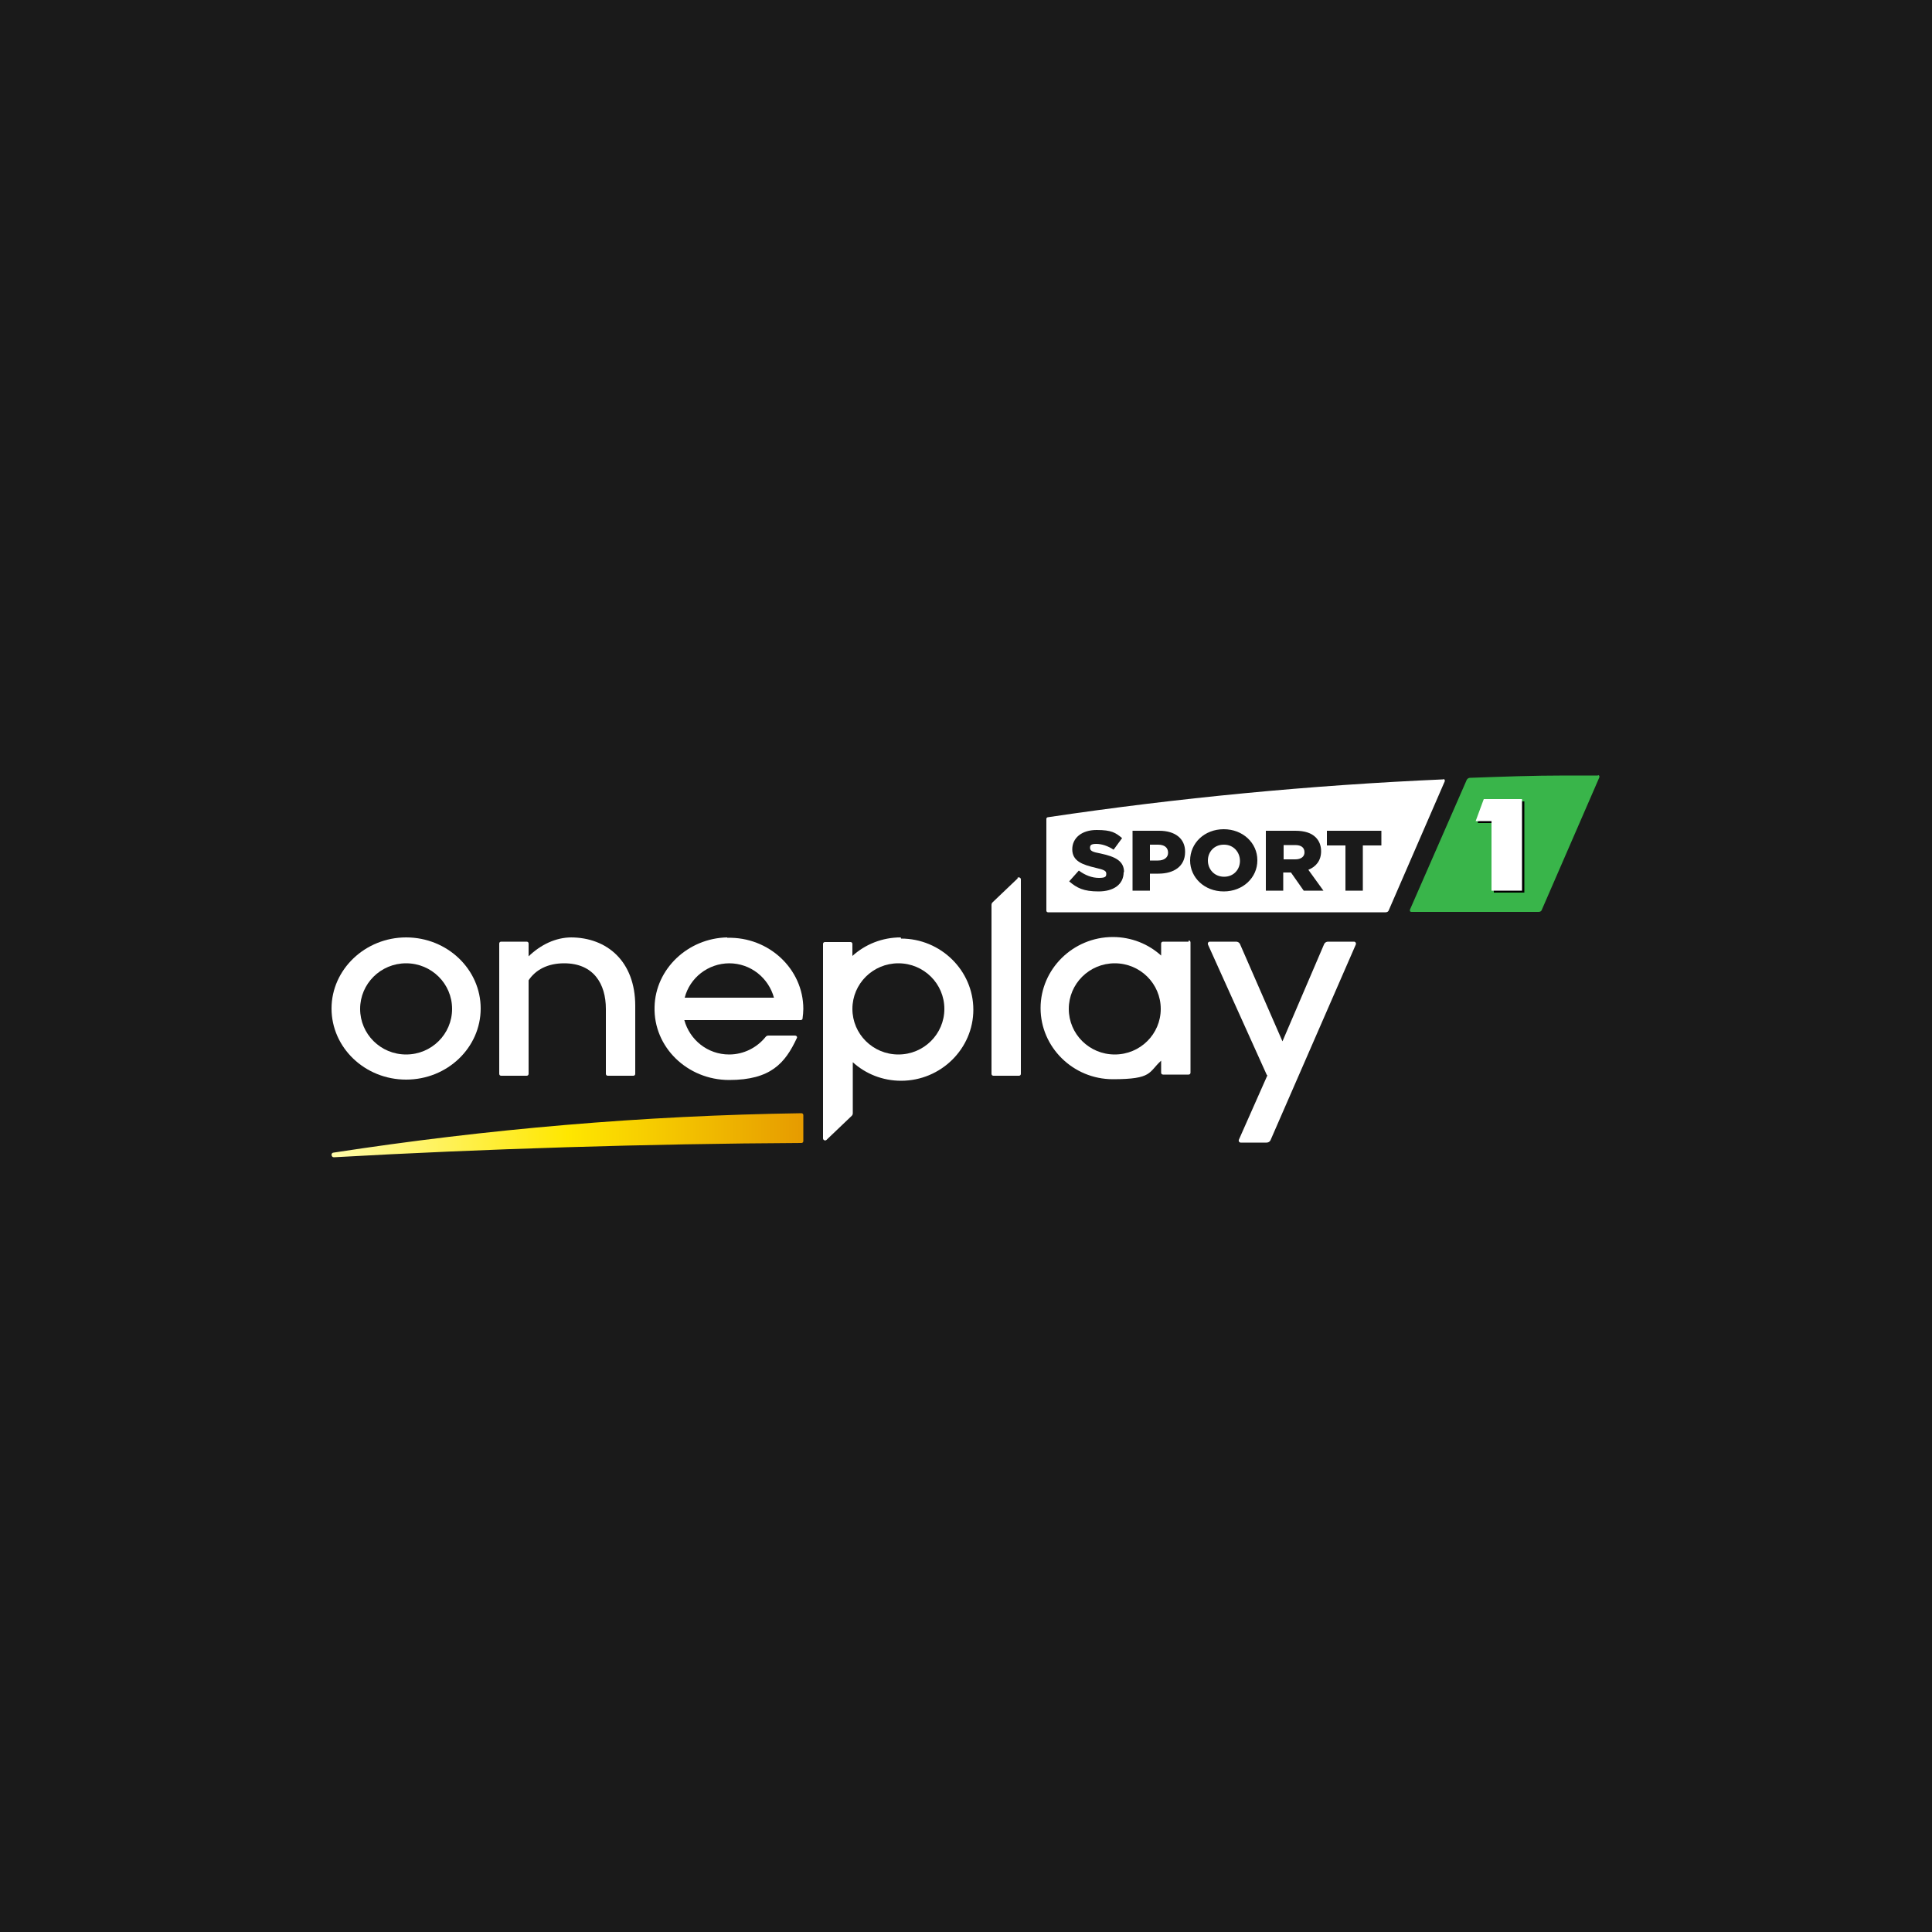
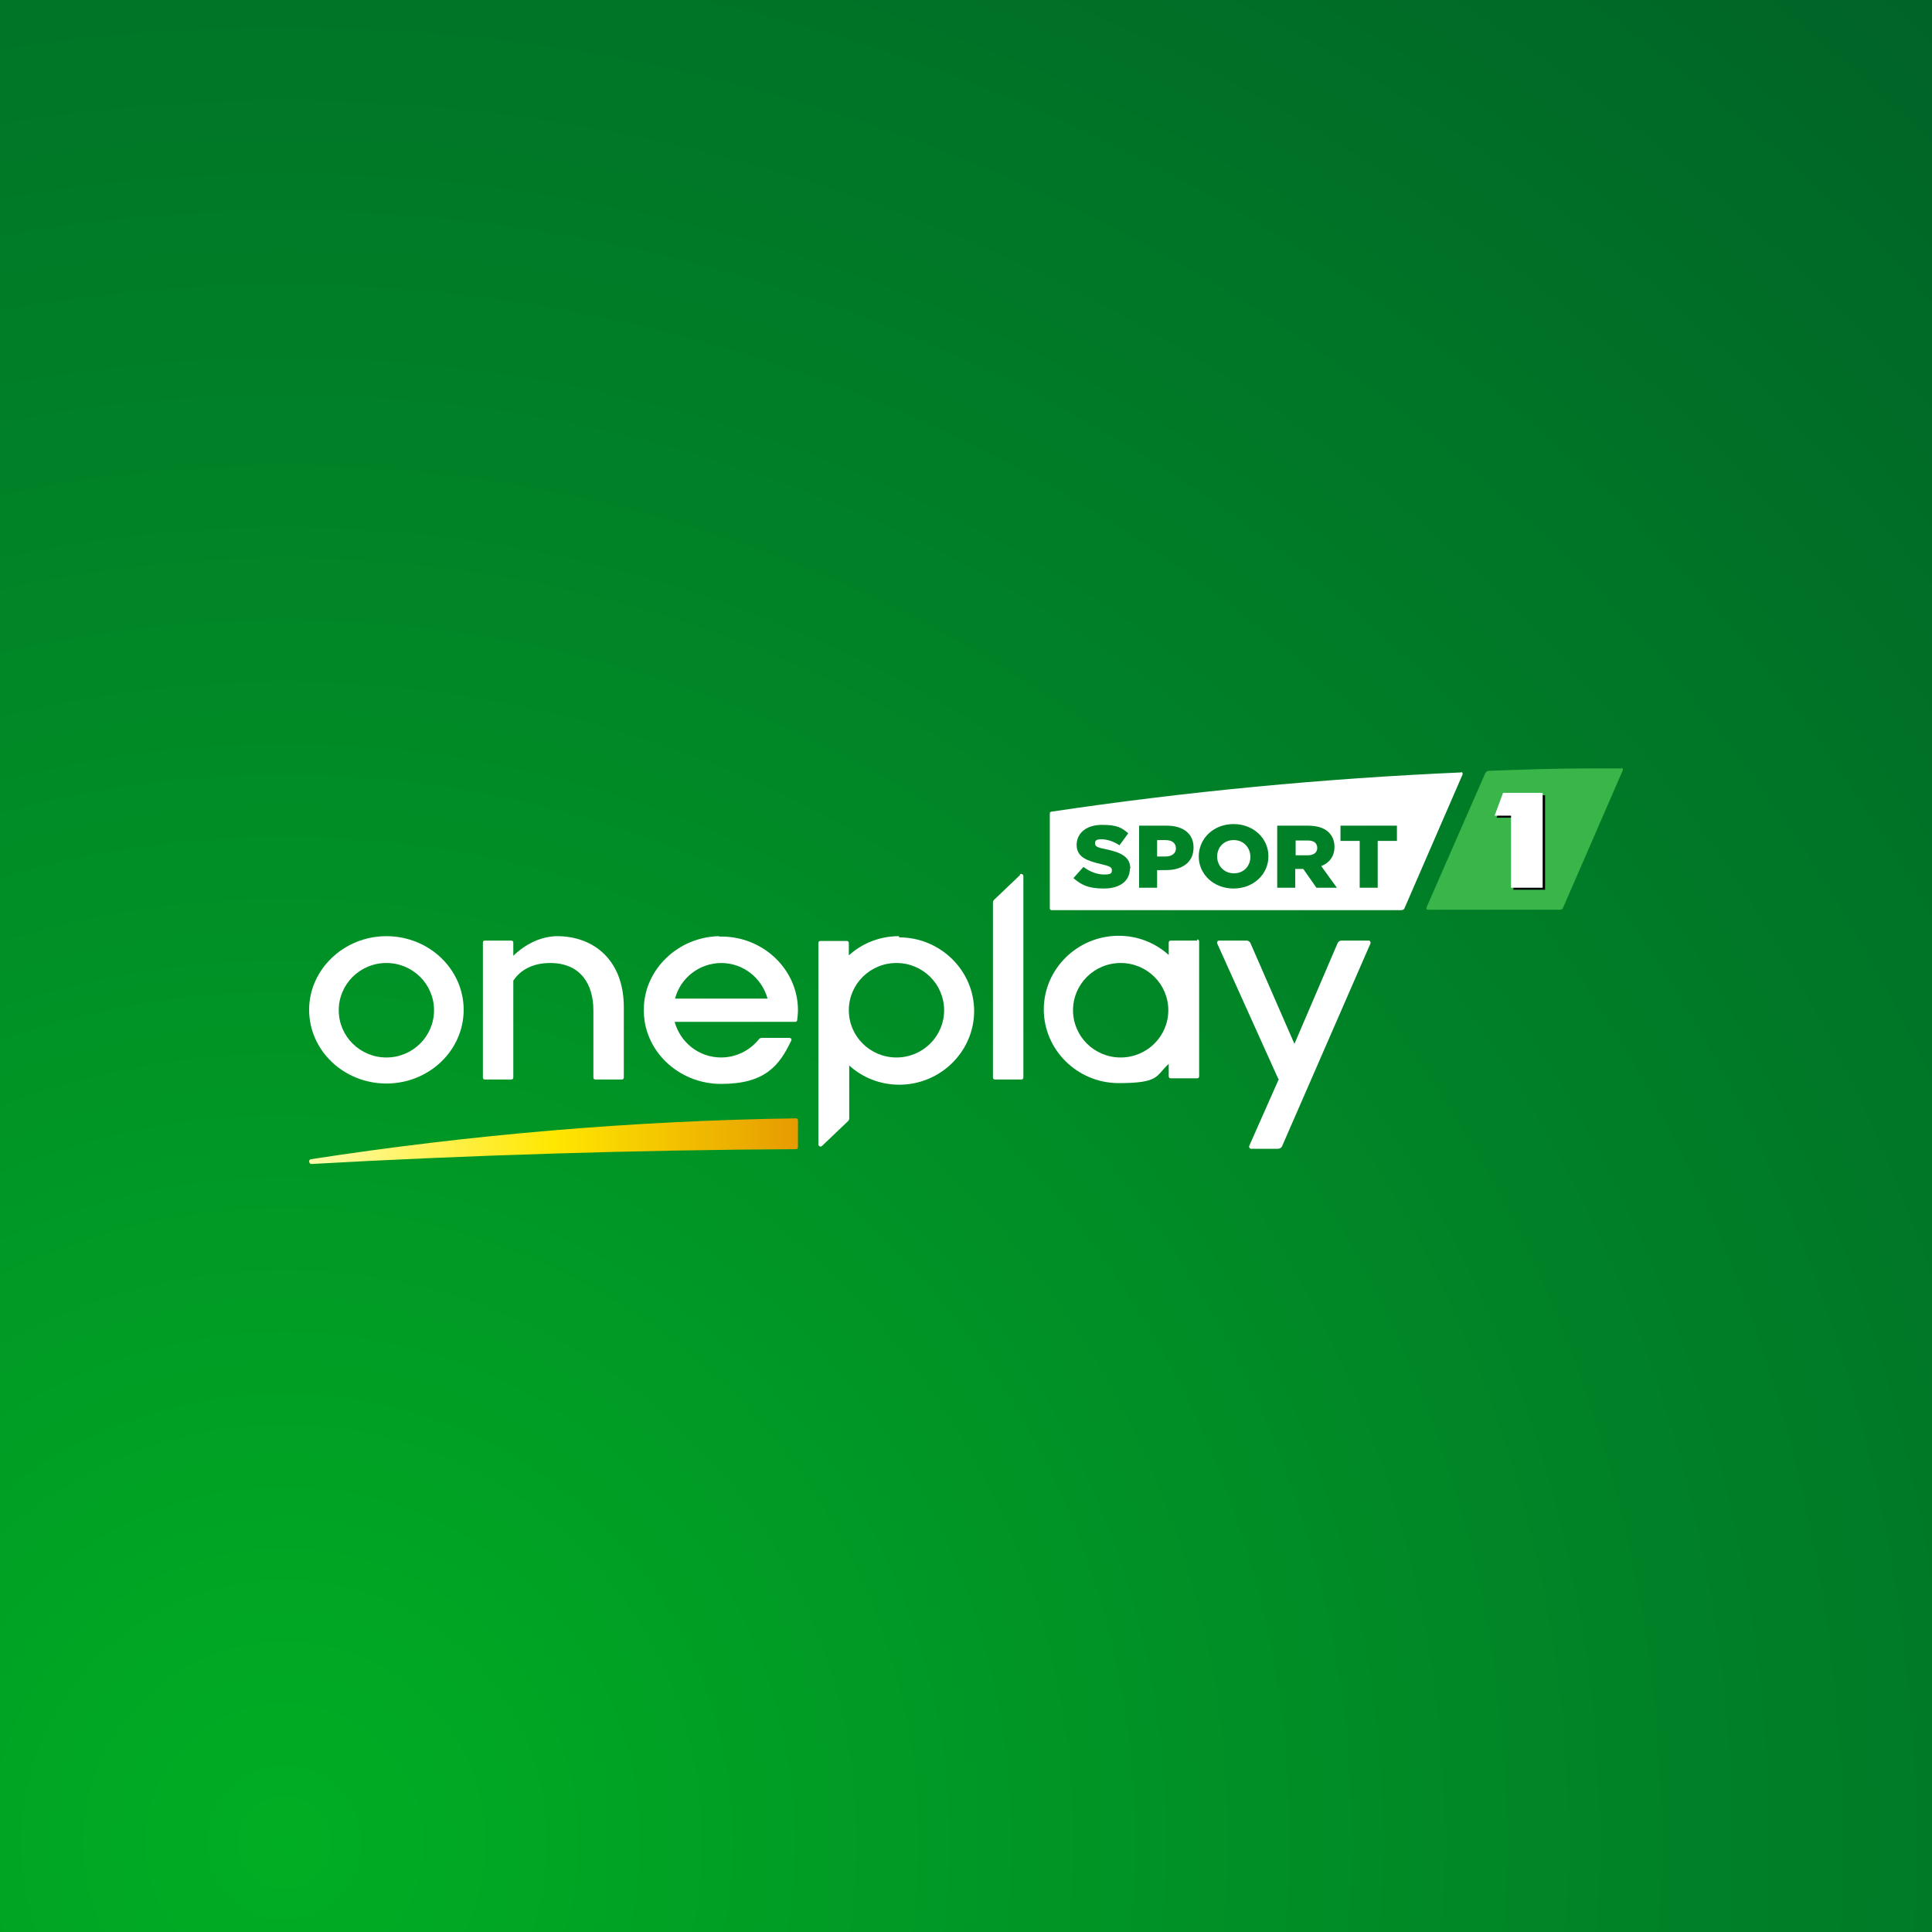
- <svg xmlns="http://www.w3.org/2000/svg" version="1.1" viewBox="0 0 500 500">
+ <svg xmlns="http://www.w3.org/2000/svg" width="250" height="250" viewBox="0 0 250 250" fill="none">
+   <rect width="250" height="250" fill="url(#paint0_radial_435_2)" />
+   <path d="M159.624 108.707C158.329 108.707 157.5 109.691 157.5 110.831C157.5 112.022 158.381 113.007 159.676 113.007C160.971 113.007 161.8 112.022 161.8 110.882C161.8 109.691 160.919 108.707 159.676 108.707" fill="white" />
+   <path d="M189.103 99.951C171.281 100.728 153.407 102.438 136.052 105.028C135.948 105.028 135.844 105.132 135.844 105.235V117.566C135.844 117.669 135.948 117.773 136.052 117.773H181.332C181.539 117.773 181.694 117.669 181.746 117.514L189.258 100.21C189.31 100.055 189.206 99.899 189.051 99.899M146.206 112.385C146.206 114.043 144.859 114.975 142.838 114.975C140.818 114.975 139.937 114.509 138.901 113.628L140.196 112.178C141.025 112.799 141.958 113.162 142.89 113.162C143.823 113.162 143.875 112.955 143.875 112.592C143.875 112.229 143.616 112.074 142.476 111.815C140.714 111.4 139.316 110.934 139.316 109.328C139.316 107.826 140.559 106.738 142.579 106.738C144.6 106.738 145.118 107.1 145.999 107.826L144.859 109.38C144.082 108.862 143.253 108.603 142.528 108.603C141.802 108.603 141.699 108.81 141.699 109.121C141.699 109.535 142.01 109.691 143.149 109.898C145.066 110.313 146.258 110.882 146.258 112.385H146.206ZM154.443 109.691C154.443 111.608 152.941 112.592 150.869 112.592H149.729V114.872H147.398V106.841H150.972C153.096 106.841 154.443 107.878 154.443 109.639V109.691ZM164.131 110.831C164.131 113.11 162.215 114.975 159.624 114.975C157.034 114.975 155.117 113.11 155.117 110.831C155.117 108.499 157.034 106.634 159.624 106.634C162.215 106.634 164.131 108.499 164.131 110.779V110.831ZM170.348 114.872L168.639 112.437H167.603V114.872H165.271V106.841H169.209C170.504 106.841 171.385 107.152 171.954 107.722C172.421 108.188 172.68 108.81 172.68 109.587C172.68 110.831 172.006 111.66 170.97 112.074L172.991 114.872H170.348ZM180.762 108.81H178.275V114.872H175.944V108.81H173.457V106.841H180.762V108.81Z" fill="white" />
+   <path d="M169.209 108.758H167.654V110.675H169.209C169.986 110.675 170.452 110.313 170.452 109.743C170.452 109.069 169.986 108.758 169.209 108.758Z" fill="white" />
+   <path d="M150.817 108.707H149.729V110.831H150.817C151.646 110.831 152.164 110.416 152.164 109.795C152.164 109.069 151.646 108.707 150.817 108.707Z" fill="white" />
+   <path d="M116.313 121.14C113.826 121.14 111.547 122.073 109.837 123.627V122.021C109.837 121.866 109.733 121.762 109.578 121.762H106.159C106.003 121.762 105.899 121.866 105.899 122.021V148.08C105.899 148.339 106.21 148.443 106.366 148.288L109.733 145.076C109.837 144.972 109.889 144.868 109.889 144.713V137.874C111.598 139.429 113.878 140.361 116.365 140.361C121.701 140.361 126.053 136.061 126.053 130.828C126.053 125.596 121.701 121.296 116.365 121.296M116.002 136.838C112.583 136.838 109.837 134.092 109.837 130.725C109.837 127.357 112.583 124.612 116.002 124.612C119.421 124.612 122.167 127.357 122.167 130.725C122.167 134.092 119.421 136.838 116.002 136.838Z" fill="white" />
+   <path d="M154.91 121.71H151.49C151.335 121.71 151.231 121.814 151.231 121.969V123.575C149.522 122.021 147.242 121.089 144.755 121.089C139.419 121.089 135.067 125.389 135.067 130.621C135.067 135.854 139.419 140.154 144.755 140.154C150.092 140.154 149.522 139.221 151.231 137.667V139.273C151.231 139.429 151.335 139.532 151.49 139.532H154.91C155.065 139.532 155.169 139.429 155.169 139.273V121.814C155.169 121.659 155.065 121.555 154.91 121.555M145.014 136.838C141.595 136.838 138.849 134.092 138.849 130.725C138.849 127.357 141.595 124.612 145.014 124.612C148.434 124.612 151.179 127.357 151.179 130.725C151.179 134.092 148.434 136.838 145.014 136.838Z" fill="white" />
+   <path d="M177.083 121.71H173.612C173.405 121.71 173.198 121.814 173.094 122.021L167.499 135.077L161.8 122.021C161.696 121.814 161.489 121.71 161.282 121.71H157.759C157.552 121.71 157.448 121.917 157.5 122.073L165.375 139.532C165.375 139.532 165.427 139.636 165.478 139.636L161.645 148.288C161.593 148.443 161.696 148.65 161.904 148.65H165.375C165.582 148.65 165.789 148.547 165.893 148.339L177.342 122.073C177.394 121.917 177.291 121.71 177.083 121.71Z" fill="white" />
+   <path d="M72.173 121.14C70.049 121.14 68.028 122.125 66.422 123.679V121.969C66.422 121.814 66.318 121.71 66.163 121.71H62.744C62.588 121.71 62.485 121.814 62.485 121.969V139.429C62.485 139.584 62.588 139.688 62.744 139.688H66.163C66.318 139.688 66.422 139.584 66.422 139.429V126.891C67.355 125.492 68.96 124.612 71.188 124.612C75.126 124.612 76.784 127.357 76.784 130.725V139.429C76.784 139.584 76.887 139.688 77.043 139.688H80.462C80.617 139.688 80.721 139.584 80.721 139.429V130.31C80.721 124.352 76.939 121.14 72.069 121.14" fill="white" />
+   <path d="M132.011 113.214L128.643 116.426C128.539 116.53 128.488 116.633 128.488 116.789V139.429C128.488 139.584 128.591 139.688 128.747 139.688H132.166C132.321 139.688 132.425 139.584 132.425 139.429V113.369C132.425 113.11 132.114 113.007 131.959 113.162" fill="white" />
+   <path d="M93.051 121.14C87.767 121.244 83.415 125.389 83.311 130.466C83.156 135.854 87.715 140.257 93.31 140.257C98.905 140.257 100.822 137.978 102.377 134.662C102.48 134.507 102.377 134.3 102.118 134.3H98.595C98.439 134.3 98.284 134.351 98.18 134.507C97.04 135.906 95.279 136.838 93.31 136.838C90.409 136.838 88.026 134.869 87.3 132.227H102.895C103.05 132.227 103.154 132.124 103.154 132.02C103.205 131.606 103.257 131.139 103.257 130.725C103.257 125.389 98.646 121.037 93.051 121.192M93.31 124.612C96.211 124.612 98.595 126.58 99.32 129.222H87.352C88.026 126.58 90.461 124.612 93.362 124.612" fill="white" />
+   <path d="M49.999 121.14C44.507 121.14 40 125.44 40 130.673C40 135.906 44.456 140.206 49.999 140.206C55.542 140.206 59.998 135.906 59.998 130.673C59.998 125.44 55.542 121.14 49.999 121.14ZM49.999 136.838C46.58 136.838 43.834 134.092 43.834 130.725C43.834 127.357 46.58 124.612 49.999 124.612C53.418 124.612 56.164 127.357 56.164 130.725C56.164 134.092 53.418 136.838 49.999 136.838Z" fill="white" />
+   <path d="M102.998 144.713C81.757 145.024 60.775 146.837 40.259 149.997C40.104 149.997 40 150.153 40 150.256C40 150.515 40.155 150.619 40.311 150.619C60.568 149.479 82.482 148.806 102.998 148.702C103.154 148.702 103.257 148.598 103.257 148.443V144.972C103.257 144.817 103.154 144.713 102.998 144.713Z" fill="url(#paint1_linear_435_2)" />
+   <path d="M209.826 99.433H205.474C201.019 99.433 197.029 99.588 192.626 99.744C192.47 99.744 192.315 99.847 192.211 100.003L184.595 117.41C184.544 117.566 184.595 117.721 184.803 117.721H201.847C202.055 117.721 202.21 117.617 202.262 117.462L209.981 99.692C210.033 99.537 209.981 99.381 209.774 99.381" fill="#39B54A" />
+   <path d="M199.931 115.131H195.838V105.805H193.662L194.802 102.904H199.931V115.131Z" fill="black" />
+   <path d="M199.62 114.872H195.527V105.546H193.403L194.491 102.593H199.62V114.872Z" fill="white" />
  <defs>
-     <style>
-       .cls-1 {
-         fill: none;
-       }
- 
-       .cls-2 {
-         clip-path: url(#clippath-1);
-       }
- 
-       .cls-3 {
-         fill: #fff;
-       }
- 
-       .cls-4 {
-         fill: #39b54a;
-       }
- 
-       .cls-5 {
-         fill: url(#Nepojmenovaný_přechod_2);
-       }
- 
-       .cls-6 {
-         fill: #1a1a1a;
-       }
- 
-       .cls-7 {
-         clip-path: url(#clippath);
-       }
-     </style>
-     <clipPath id="clippath">
-       <rect class="cls-1" x="85.8" y="200.7" width="328.3" height="98.5" />
-     </clipPath>
-     <clipPath id="clippath-1">
-       <rect class="cls-1" x="85.8" y="200.7" width="328.3" height="98.5" />
-     </clipPath>
-     <linearGradient id="Nepojmenovaný_přechod_2" data-name="Nepojmenovaný přechod 2" x1="85.8" y1="206.1" x2="207.9" y2="206.1" gradientTransform="translate(0 500) scale(1 -1)" gradientUnits="userSpaceOnUse">
-       <stop offset="0" stop-color="#fffcab" />
-       <stop offset=".5" stop-color="#ffe700" />
-       <stop offset="1" stop-color="#e69b00" />
+     <radialGradient id="paint0_radial_435_2" cx="0" cy="0" r="1" gradientUnits="userSpaceOnUse" gradientTransform="translate(37.5 237.5) scale(325)">
+       <stop stop-color="#00AE23" />
+       <stop offset="0.55" stop-color="#008127" />
+       <stop offset="1" stop-color="#006227" />
+     </radialGradient>
+     <linearGradient id="paint1_linear_435_2" x1="40" y1="147.666" x2="103.257" y2="147.666" gradientUnits="userSpaceOnUse">
+       <stop stop-color="#FFFCAB" />
+       <stop offset="0.5" stop-color="#FFE700" />
+       <stop offset="1" stop-color="#E69B00" />
    </linearGradient>
  </defs>
-   <g>
-     <g id="Vrstva_1">
-       <rect class="cls-6" width="500" height="500" />
-       <g class="cls-7">
-         <g>
-           <path class="cls-3" d="M316.7,218.6c-2.5,0-4.1,1.9-4.1,4.1h0c0,2.3,1.7,4.2,4.2,4.2s4.1-1.9,4.1-4.1h0c0-2.3-1.7-4.2-4.1-4.2" />
-           <path class="cls-3" d="M373.6,201.7c-34.4,1.5-68.9,4.8-102.4,9.8-.2,0-.4.2-.4.4v23.8c0,.2.2.4.4.4h87.4c.4,0,.7-.2.8-.5l14.5-33.4c.1-.3-.1-.6-.4-.6M290.8,225.7c0,3.2-2.6,5-6.5,5s-5.6-.9-7.6-2.6l2.5-2.8c1.6,1.2,3.4,1.9,5.2,1.9s1.9-.4,1.9-1.1h0c0-.7-.5-1-2.7-1.5-3.4-.8-6.1-1.7-6.1-4.8h0c0-2.9,2.4-5,6.3-5s4.9.7,6.6,2.1l-2.2,3c-1.5-1-3.1-1.5-4.5-1.5s-1.6.4-1.6,1h0c0,.8.6,1.1,2.8,1.5,3.7.8,6,1.9,6,4.8h0ZM306.7,220.5c0,3.7-2.9,5.6-6.9,5.6h-2.2v4.4h-4.5v-15.5h6.9c4.1,0,6.7,2,6.7,5.4h0ZM325.4,222.7c0,4.4-3.7,8-8.7,8s-8.7-3.6-8.7-8h0c0-4.5,3.7-8.1,8.7-8.1s8.7,3.6,8.7,8h0ZM337.4,230.5l-3.3-4.7h-2v4.7h-4.5v-15.5h7.6c2.5,0,4.2.6,5.3,1.7.9.9,1.4,2.1,1.4,3.6h0c0,2.4-1.3,4-3.3,4.8l3.9,5.4h-5.1ZM357.5,218.8h-4.8v11.7h-4.5v-11.7h-4.8v-3.8h14.1v3.8h0Z" />
-           <path class="cls-3" d="M335.2,218.7h-3v3.7h3c1.5,0,2.4-.7,2.4-1.8h0c0-1.3-.9-1.9-2.4-1.9" />
-           <path class="cls-3" d="M299.7,218.6h-2.1v4.1h2.1c1.6,0,2.6-.8,2.6-2h0c0-1.4-1-2.1-2.6-2.1" />
-         </g>
-       </g>
-       <g class="cls-2">
-         <g>
-           <path class="cls-3" d="M233.1,242.6c-4.8,0-9.2,1.8-12.5,4.8v-3.1c0-.3-.2-.5-.5-.5h-6.6c-.3,0-.5.2-.5.5v50.3c0,.5.6.7.9.4l6.5-6.2c.2-.2.3-.4.3-.7v-13.2c3.3,3,7.7,4.8,12.5,4.8,10.3,0,18.7-8.3,18.7-18.4s-8.4-18.4-18.7-18.4M232.5,272.9c-6.6,0-11.9-5.3-11.9-11.8s5.3-11.8,11.9-11.8,11.9,5.3,11.9,11.8-5.3,11.8-11.9,11.8" />
-           <path class="cls-3" d="M307.6,243.7h-6.6c-.3,0-.5.2-.5.5v3.1c-3.3-3-7.7-4.8-12.5-4.8-10.3,0-18.7,8.3-18.7,18.4s8.4,18.4,18.7,18.4,9.2-1.8,12.5-4.8v3.1c0,.3.2.5.5.5h6.6c.3,0,.5-.2.5-.5v-33.7c0-.3-.2-.5-.5-.5M288.5,272.9c-6.6,0-11.9-5.3-11.9-11.8s5.3-11.8,11.9-11.8,11.9,5.3,11.9,11.8-5.3,11.8-11.9,11.8" />
-           <path class="cls-3" d="M350.4,243.7h-6.7c-.4,0-.8.2-1,.6l-10.8,25.2-11-25.2c-.2-.4-.6-.6-1-.6h-6.8c-.4,0-.6.4-.5.7l15.2,33.7s.1.2.2.2l-7.4,16.7c-.1.3.1.7.5.7h6.7c.4,0,.8-.2,1-.6l22.1-50.7c.1-.3-.1-.7-.5-.7" />
-           <path class="cls-3" d="M147.9,242.6c-4.1,0-8,1.9-11.1,4.9v-3.3c0-.3-.2-.5-.5-.5h-6.6c-.3,0-.5.2-.5.5v33.7c0,.3.2.5.5.5h6.6c.3,0,.5-.2.5-.5v-24.2c1.8-2.7,4.9-4.4,9.2-4.4,7.6,0,10.8,5.3,10.8,11.8v16.8c0,.3.2.5.5.5h6.6c.3,0,.5-.2.5-.5v-17.6c0-11.5-7.3-17.7-16.7-17.7" />
-           <path class="cls-3" d="M263.4,227.3l-6.5,6.2c-.2.2-.3.4-.3.7v43.7c0,.3.2.5.5.5h6.6c.3,0,.5-.2.5-.5v-50.3c0-.5-.6-.7-.9-.4" />
-           <path class="cls-3" d="M188.2,242.6c-10.2.2-18.6,8.2-18.8,18-.3,10.4,8.5,18.9,19.3,18.9s14.5-4.4,17.5-10.8c.2-.3,0-.7-.5-.7h-6.8c-.3,0-.6.1-.8.4-2.2,2.7-5.6,4.5-9.4,4.5-5.6,0-10.2-3.8-11.6-8.9h30.1c.3,0,.5-.2.5-.4.1-.8.2-1.7.2-2.5,0-10.3-8.9-18.7-19.7-18.4M188.7,249.3c5.6,0,10.2,3.8,11.6,8.9h-23.1c1.3-5.1,6-8.9,11.6-8.9" />
-           <path class="cls-3" d="M105.1,242.6c-10.6,0-19.3,8.3-19.3,18.4s8.6,18.4,19.3,18.4,19.3-8.3,19.3-18.4-8.6-18.4-19.3-18.4M105.1,272.9c-6.6,0-11.9-5.3-11.9-11.8s5.3-11.8,11.9-11.8,11.9,5.3,11.9,11.8-5.3,11.8-11.9,11.8" />
-           <path class="cls-4" d="M413.6,200.7h-8.4c-8.6,0-16.3.3-24.8.6-.3,0-.6.2-.8.5l-14.7,33.6c-.1.3,0,.6.4.6h32.9c.4,0,.7-.2.8-.5l14.9-34.3c.1-.3,0-.6-.4-.6" />
-           <polygon points="394.5 231 386.6 231 386.6 213 382.4 213 384.6 207.4 394.5 207.4 394.5 231" />
-           <polygon class="cls-3" points="393.9 230.5 386 230.5 386 212.5 381.9 212.5 384 206.8 393.9 206.8 393.9 230.5" />
-         </g>
-       </g>
-       <path class="cls-5" d="M207.4,288.1c-41,.6-81.5,4.1-121.1,10.2-.3,0-.5.3-.5.5h0c0,.5.3.7.6.7,39.1-2.2,81.4-3.5,121-3.7.3,0,.5-.2.5-.5v-6.7c0-.3-.2-.5-.5-.5h0Z" />
-     </g>
-   </g>
</svg>
